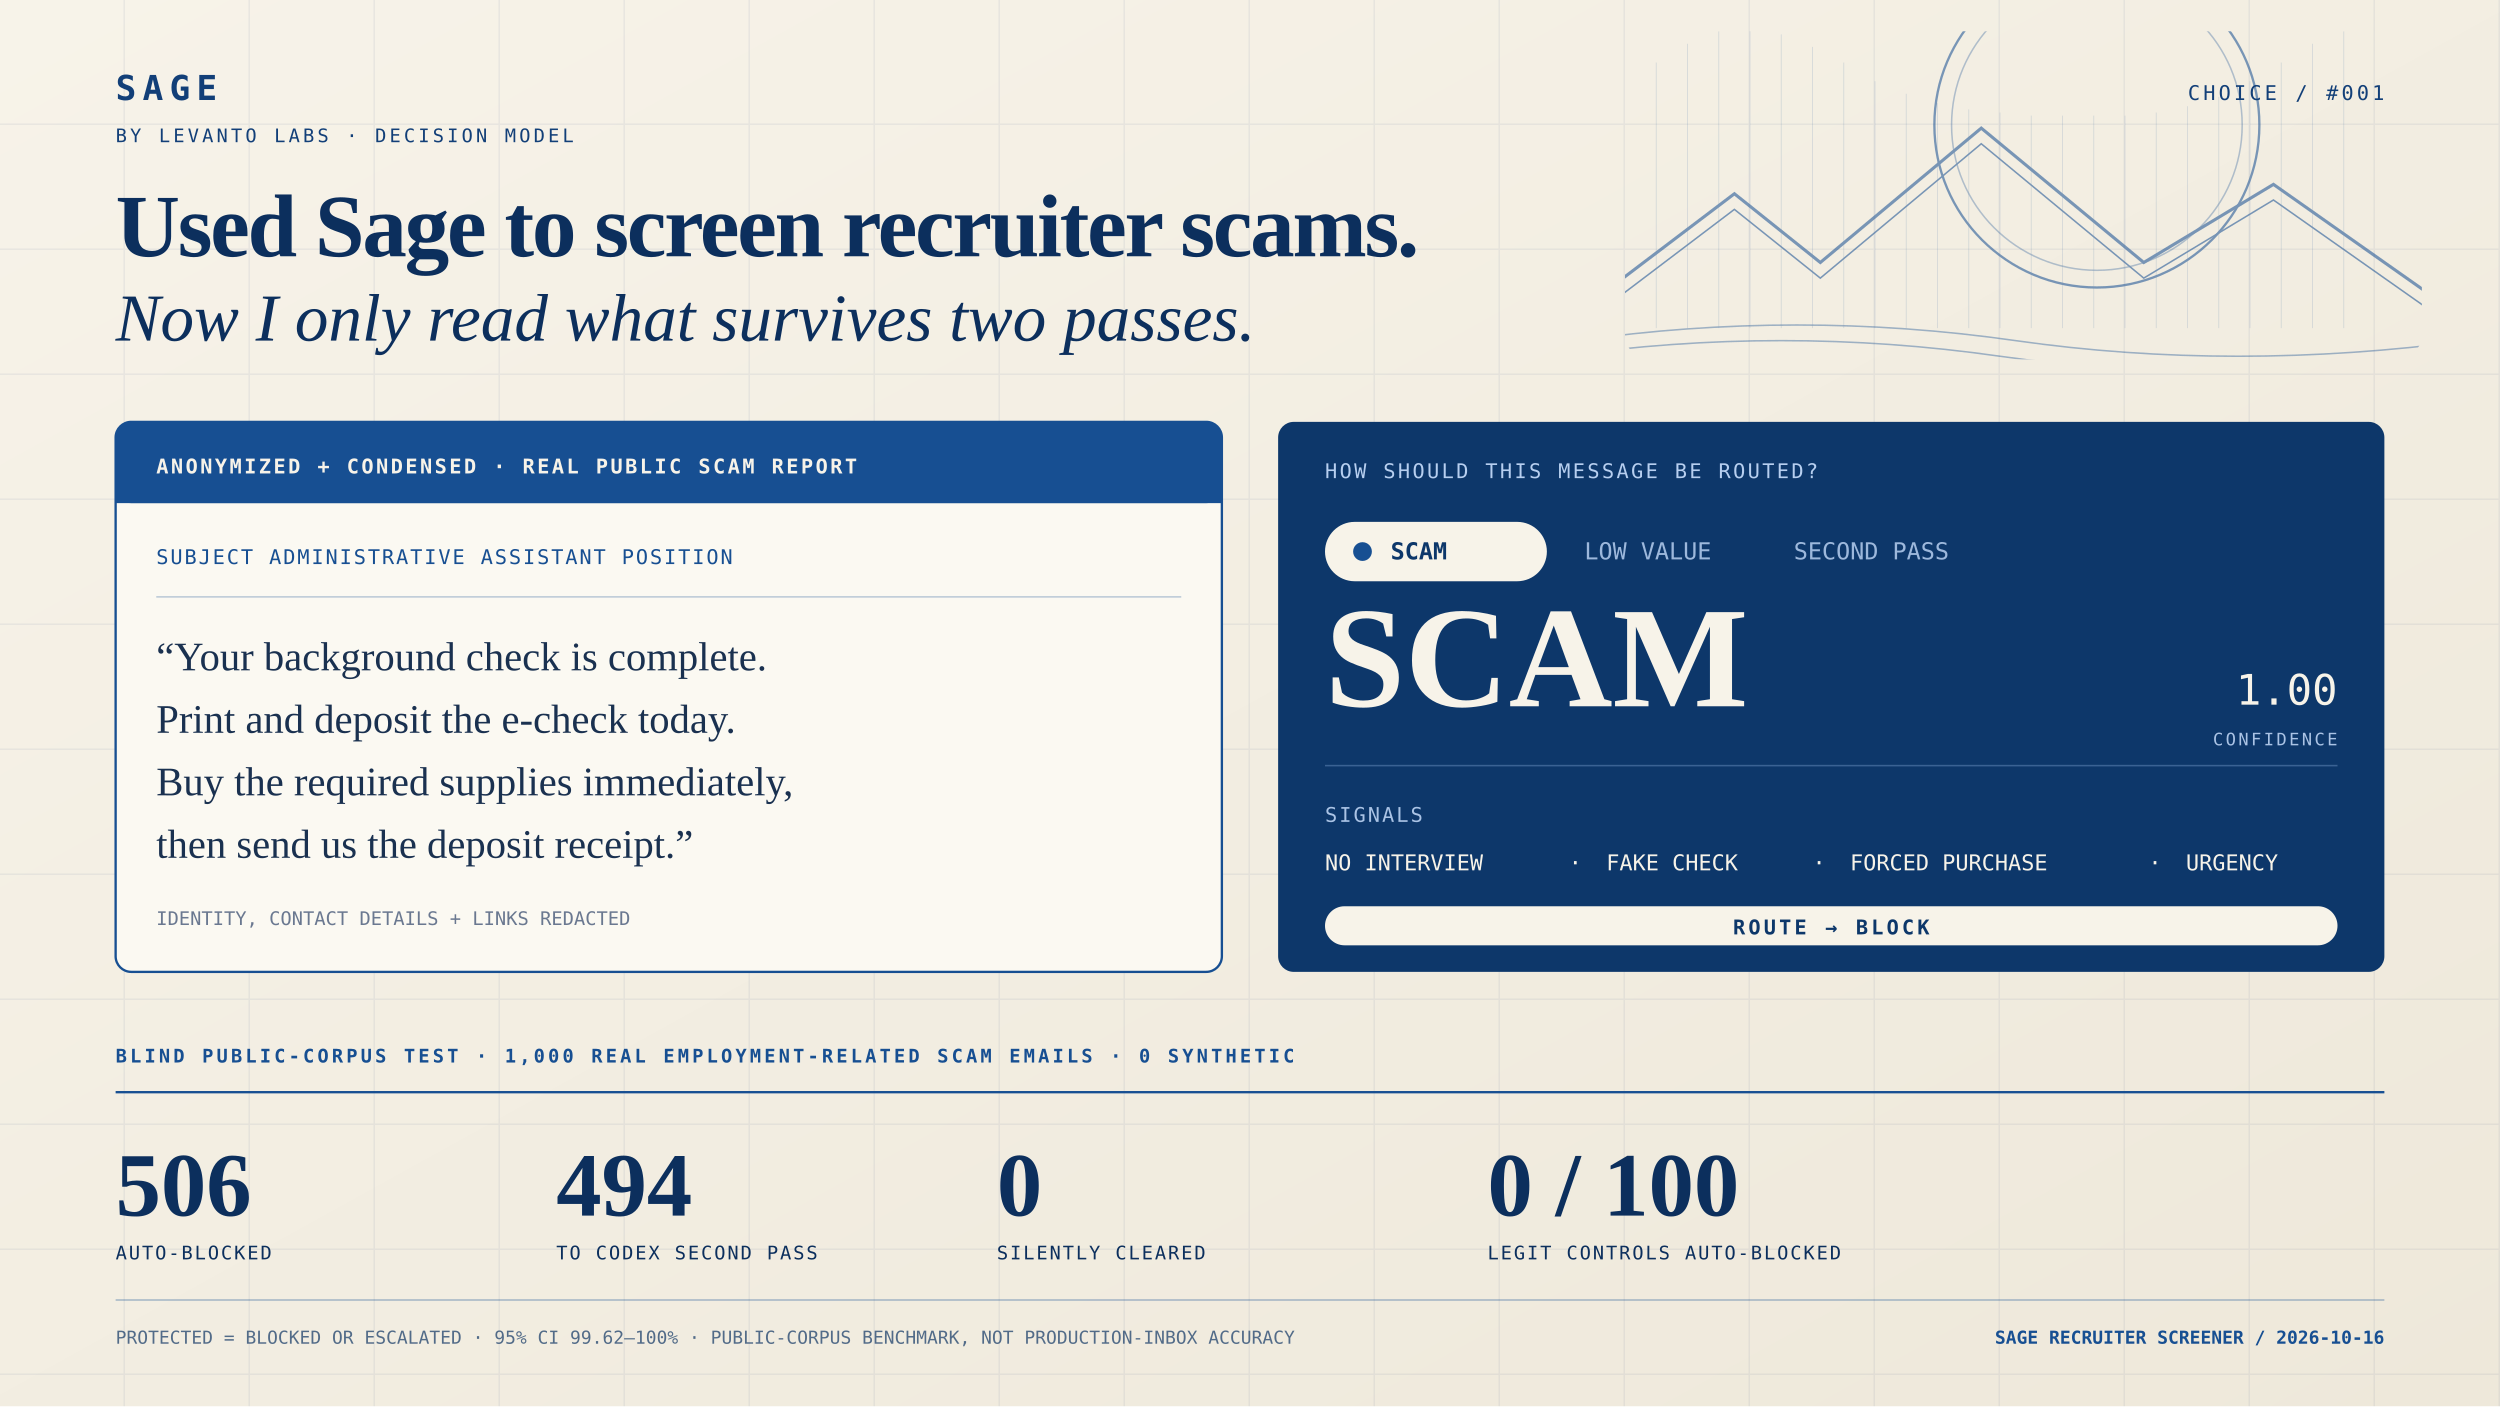
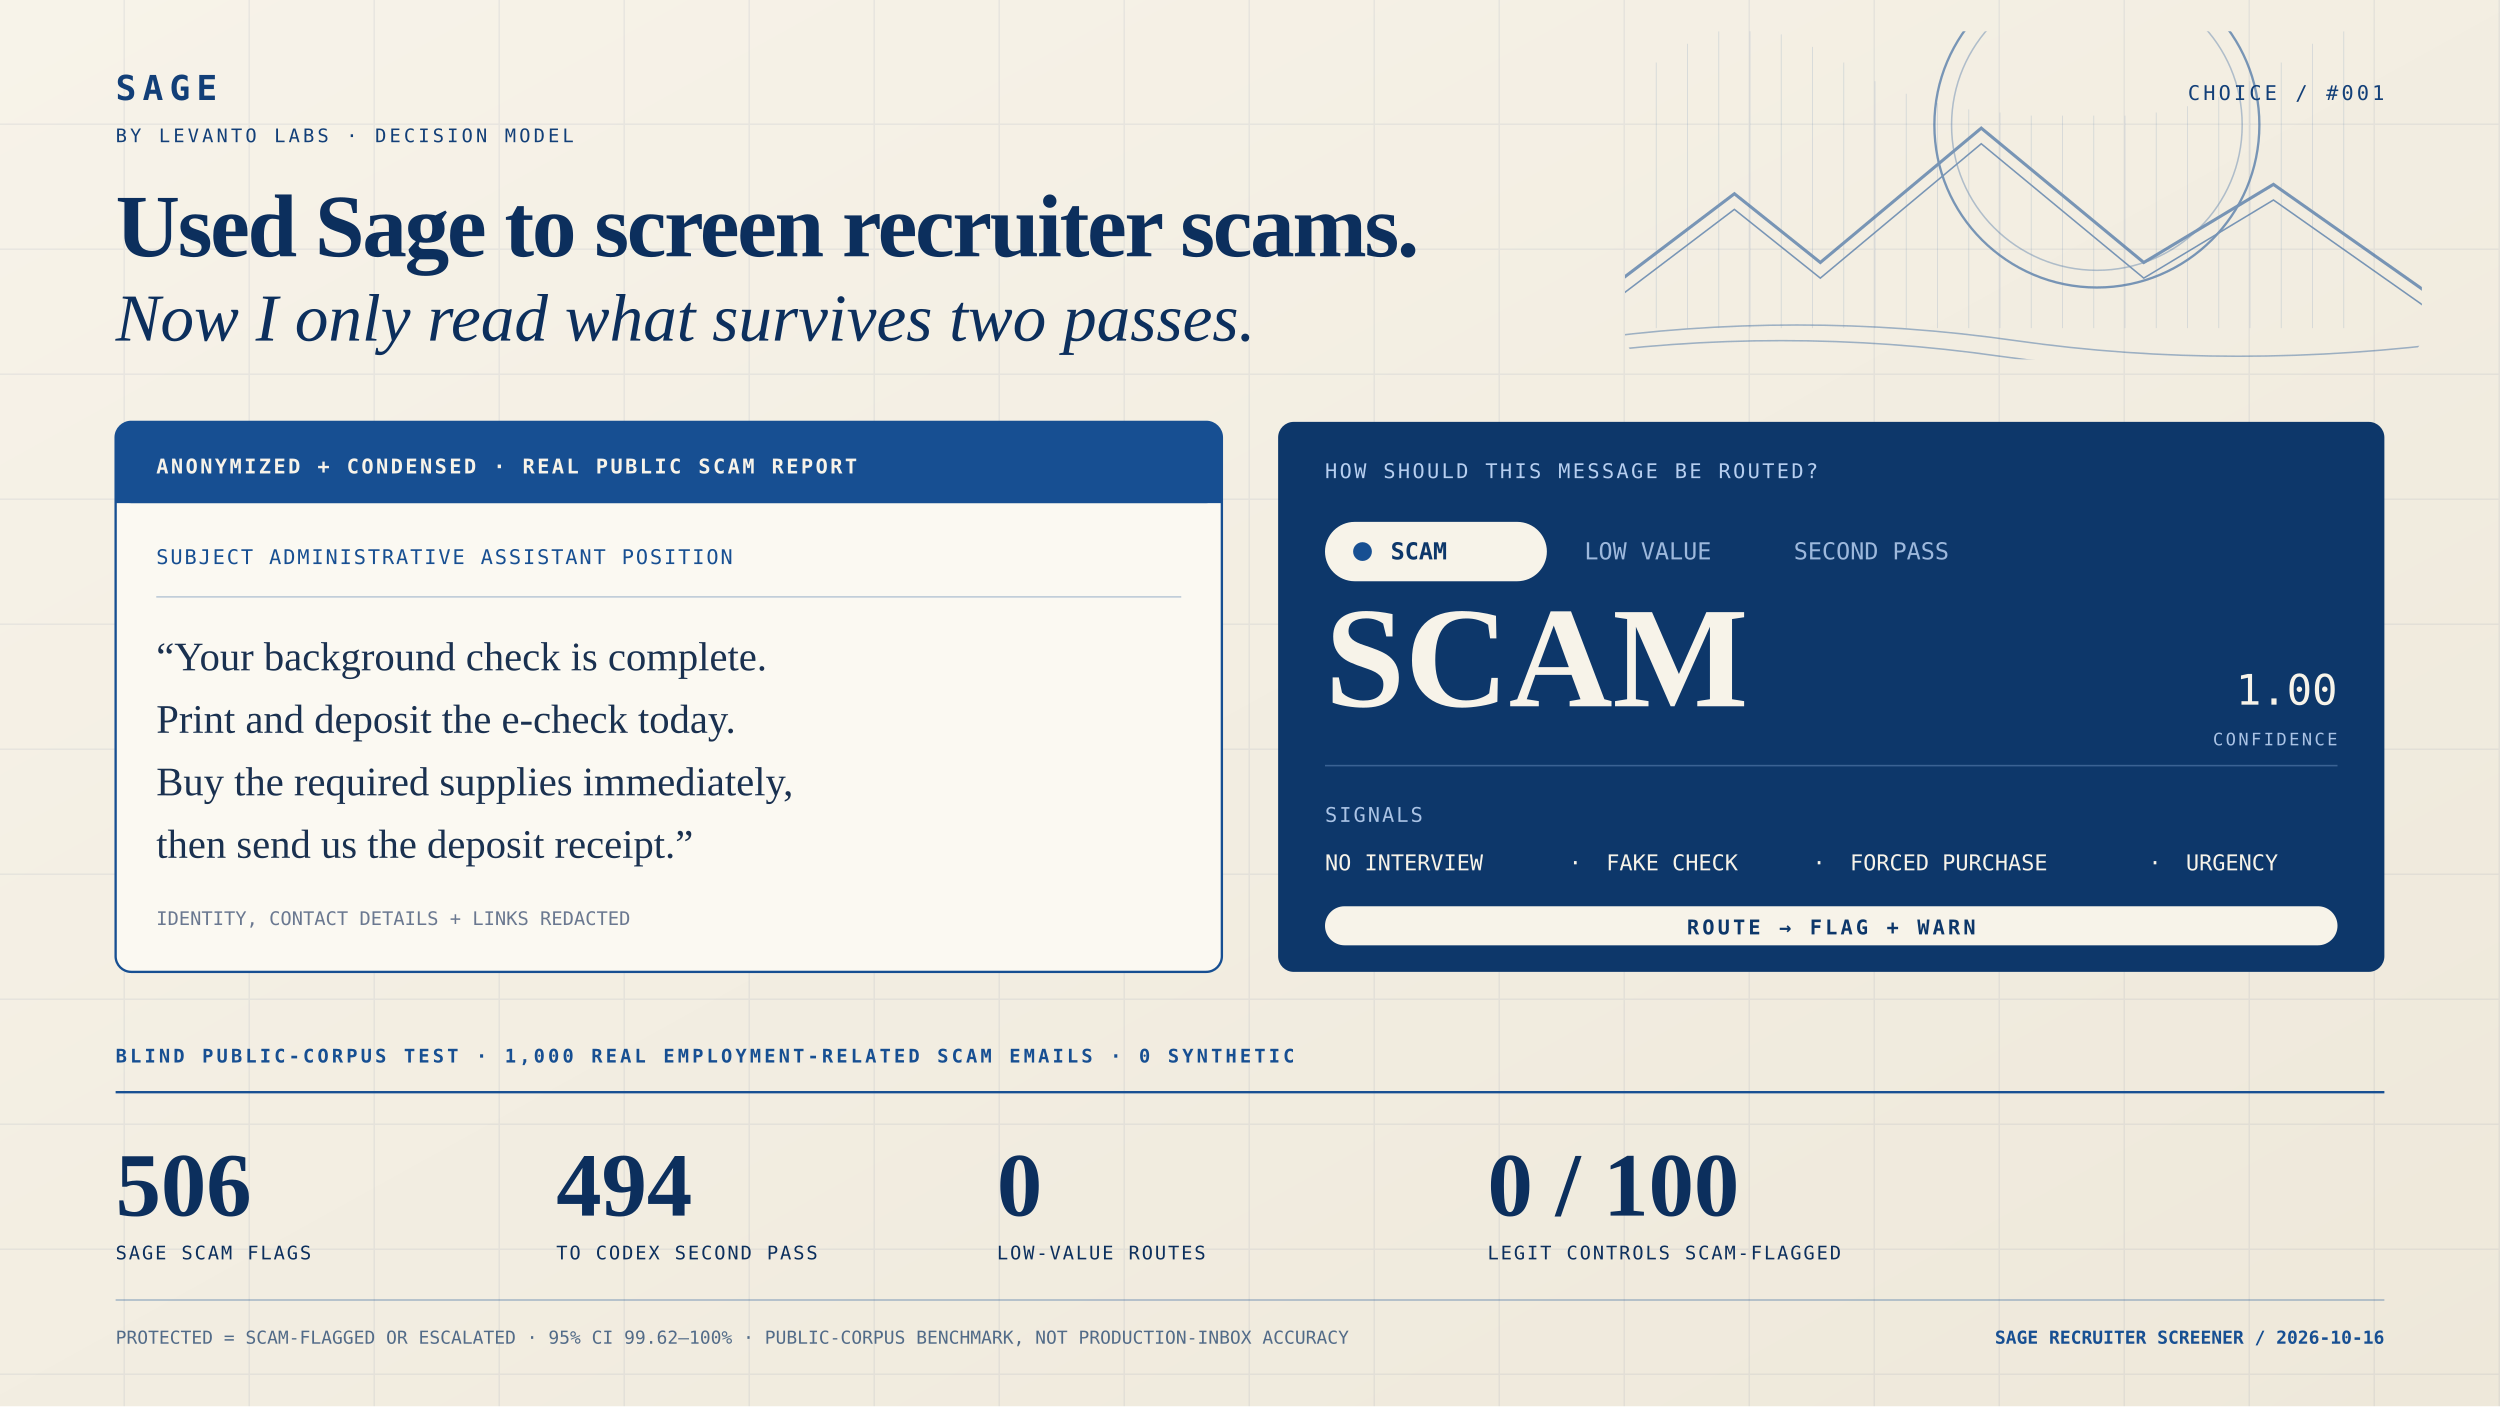
<svg xmlns="http://www.w3.org/2000/svg" width="1600" height="900" viewBox="0 0 1600 900" role="img" aria-labelledby="title desc">
  <defs>
    <pattern id="grain" width="80" height="80" patternUnits="userSpaceOnUse">
      <path d="M0 79.5H80M79.5 0V80" stroke="#123f7810" stroke-width="1" />
    </pattern>
    <linearGradient id="paper" x1="0" y1="0" x2="1" y2="1">
      <stop offset="0" stop-color="#f7f3e9" />
      <stop offset="1" stop-color="#eee8da" />
    </linearGradient>
    <clipPath id="landscapeClip">
      <rect x="1040" y="20" width="510" height="210" rx="16" />
    </clipPath>
  </defs>
  <rect width="1600" height="900" fill="url(#paper)" />
  <rect width="1600" height="900" fill="url(#grain)" />
  <g clip-path="url(#landscapeClip)" fill="none" stroke="#174f92" opacity=".56">
    <circle cx="1342" cy="80" r="104" stroke-width="1.5" />
    <circle cx="1342" cy="80" r="93" stroke-width="1" opacity=".55" />
    <path d="M1015 196 1110 124 1165 168 1268 82 1372 168 1455 118 1580 206" stroke-width="2" />
    <path d="M1015 206 1110 134 1165 178 1268 92 1372 178 1455 128 1580 216" stroke-width="1" />
    <path d="M1010 218 Q1150 198 1290 218 T1580 218M1000 228 Q1140 208 1280 228 T1590 228" stroke-width="1" opacity=".7" />
    <path d="M1060 40v170M1080 28v182M1100 20v190M1120 18v192M1140 22v188M1160 30v180M1180 40v170M1200 52v158M1220 60v150M1240 66v144M1260 70v140M1280 72v138M1300 74v136M1320 74v136M1340 74v136M1360 74v136M1380 72v138M1400 68v142M1420 62v148M1440 52v158M1460 40v170M1480 28v182M1500 20v190" stroke-width=".6" opacity=".24" />
  </g>
  <g fill="#123f78">
    <text x="74" y="64" font-family="ui-monospace, SFMono-Regular, Consolas, monospace" font-size="22" font-weight="700" letter-spacing="4">SAGE</text>
    <text x="74" y="91" font-family="ui-monospace, SFMono-Regular, Consolas, monospace" font-size="12" letter-spacing="2">BY LEVANTO LABS · DECISION MODEL</text>
    <text x="1526" y="64" text-anchor="end" font-family="ui-monospace, SFMono-Regular, Consolas, monospace" font-size="13" letter-spacing="2">CHOICE / #001</text>
  </g>
  <text x="74" y="164" fill="#0c2f5d" font-family="Georgia, 'Times New Roman', serif" font-size="57" font-weight="700" letter-spacing="-1.4">Used Sage to screen recruiter scams.</text>
  <text x="74" y="218" fill="#0c2f5d" font-family="Georgia, 'Times New Roman', serif" font-size="43" font-style="italic">Now I only read what survives two passes.</text>
  <rect x="74" y="270" width="708" height="352" rx="10" fill="#fbf9f2" stroke="#174f92" stroke-width="1.5" />
  <rect x="74" y="270" width="708" height="52" rx="10" fill="#174f92" />
  <rect x="74" y="312" width="708" height="10" fill="#174f92" />
  <text x="100" y="303" fill="#f7f3e9" font-family="ui-monospace, SFMono-Regular, Consolas, monospace" font-size="13" font-weight="700" letter-spacing="1.55">ANONYMIZED + CONDENSED · REAL PUBLIC SCAM REPORT</text>
  <text x="100" y="361" fill="#174f92" font-family="ui-monospace, SFMono-Regular, Consolas, monospace" font-size="13" letter-spacing="1.2">SUBJECT  ADMINISTRATIVE ASSISTANT POSITION</text>
  <line x1="100" y1="382" x2="756" y2="382" stroke="#174f92" opacity=".28" />
  <g fill="#1a3150" font-family="Georgia, 'Times New Roman', serif" font-size="26">
    <text x="100" y="429">“Your background check is complete.</text>
    <text x="100" y="469">Print and deposit the e-check today.</text>
    <text x="100" y="509">Buy the required supplies immediately,</text>
    <text x="100" y="549">then send us the deposit receipt.”</text>
  </g>
  <text x="100" y="592" fill="#6a7890" font-family="ui-monospace, SFMono-Regular, Consolas, monospace" font-size="12">IDENTITY, CONTACT DETAILS + LINKS REDACTED</text>
  <rect x="818" y="270" width="708" height="352" rx="10" fill="#0d376a" />
  <text x="848" y="306" fill="#b7cff0" font-family="ui-monospace, SFMono-Regular, Consolas, monospace" font-size="13" letter-spacing="1.5">HOW SHOULD THIS MESSAGE BE ROUTED?</text>
  <g font-family="ui-monospace, SFMono-Regular, Consolas, monospace" font-size="15">
    <rect x="848" y="334" width="142" height="38" rx="19" fill="#f7f3e9" />
    <circle cx="872" cy="353" r="6" fill="#174f92" />
    <text x="890" y="358" fill="#0d376a" font-weight="700">SCAM</text>
    <text x="1014" y="358" fill="#9db8dc">LOW VALUE</text>
    <text x="1148" y="358" fill="#9db8dc">SECOND PASS</text>
  </g>
  <text x="848" y="452" fill="#f7f3e9" font-family="Georgia, 'Times New Roman', serif" font-size="92" font-weight="700">SCAM</text>
  <text x="1496" y="451" text-anchor="end" fill="#f7f3e9" font-family="ui-monospace, SFMono-Regular, Consolas, monospace" font-size="27">1.00</text>
  <text x="1496" y="477" text-anchor="end" fill="#aac3e5" font-family="ui-monospace, SFMono-Regular, Consolas, monospace" font-size="11" letter-spacing="1.5">CONFIDENCE</text>
  <line x1="848" y1="490" x2="1496" y2="490" stroke="#8fb3df" opacity=".35" />
  <text x="848" y="526" fill="#aac3e5" font-family="ui-monospace, SFMono-Regular, Consolas, monospace" font-size="13" letter-spacing="1.3">SIGNALS</text>
  <g fill="#f7f3e9" font-family="ui-monospace, SFMono-Regular, Consolas, monospace" font-size="14">
    <text x="848" y="557">NO INTERVIEW</text>
    <text x="1004" y="557">·</text>
    <text x="1028" y="557">FAKE CHECK</text>
    <text x="1160" y="557">·</text>
    <text x="1184" y="557">FORCED PURCHASE</text>
    <text x="1375" y="557">·</text>
    <text x="1399" y="557">URGENCY</text>
  </g>
  <rect x="848" y="580" width="648" height="25" rx="12.5" fill="#f7f3e9" />
-   <text x="1172" y="598" text-anchor="middle" fill="#0d376a" font-family="ui-monospace, SFMono-Regular, Consolas, monospace" font-size="13" font-weight="700" letter-spacing="2">ROUTE → BLOCK</text>
+   <text x="1172" y="598" text-anchor="middle" fill="#0d376a" font-family="ui-monospace, SFMono-Regular, Consolas, monospace" font-size="13" font-weight="700" letter-spacing="2">ROUTE → FLAG + WARN</text>
  <text x="74" y="680" fill="#174f92" font-family="ui-monospace, SFMono-Regular, Consolas, monospace" font-size="12" font-weight="700" letter-spacing="2">BLIND PUBLIC-CORPUS TEST · 1,000 REAL EMPLOYMENT-RELATED SCAM EMAILS · 0 SYNTHETIC</text>
  <line x1="74" y1="699" x2="1526" y2="699" stroke="#174f92" stroke-width="1.5" />
  <g fill="#0c2f5d">
    <text x="74" y="778" font-family="Georgia, 'Times New Roman', serif" font-size="58" font-weight="700">506</text>
-     <text x="74" y="806" font-family="ui-monospace, SFMono-Regular, Consolas, monospace" font-size="12" letter-spacing="1.2">AUTO-BLOCKED</text>
+     <text x="74" y="806" font-family="ui-monospace, SFMono-Regular, Consolas, monospace" font-size="12" letter-spacing="1.2">SAGE SCAM FLAGS</text>
    <text x="356" y="778" font-family="Georgia, 'Times New Roman', serif" font-size="58" font-weight="700">494</text>
    <text x="356" y="806" font-family="ui-monospace, SFMono-Regular, Consolas, monospace" font-size="12" letter-spacing="1.2">TO CODEX SECOND PASS</text>
    <text x="638" y="778" font-family="Georgia, 'Times New Roman', serif" font-size="58" font-weight="700">0</text>
-     <text x="638" y="806" font-family="ui-monospace, SFMono-Regular, Consolas, monospace" font-size="12" letter-spacing="1.2">SILENTLY CLEARED</text>
+     <text x="638" y="806" font-family="ui-monospace, SFMono-Regular, Consolas, monospace" font-size="12" letter-spacing="1.2">LOW-VALUE ROUTES</text>
    <text x="952" y="778" font-family="Georgia, 'Times New Roman', serif" font-size="58" font-weight="700">0 / 100</text>
-     <text x="952" y="806" font-family="ui-monospace, SFMono-Regular, Consolas, monospace" font-size="12" letter-spacing="1.2">LEGIT CONTROLS AUTO-BLOCKED</text>
+     <text x="952" y="806" font-family="ui-monospace, SFMono-Regular, Consolas, monospace" font-size="12" letter-spacing="1.2">LEGIT CONTROLS SCAM-FLAGGED</text>
  </g>
  <line x1="74" y1="832" x2="1526" y2="832" stroke="#174f92" opacity=".35" />
-   <text x="74" y="860" fill="#526b88" font-family="ui-monospace, SFMono-Regular, Consolas, monospace" font-size="11.5">PROTECTED = BLOCKED OR ESCALATED · 95% CI 99.62–100% · PUBLIC-CORPUS BENCHMARK, NOT PRODUCTION-INBOX ACCURACY</text>
+   <text x="74" y="860" fill="#526b88" font-family="ui-monospace, SFMono-Regular, Consolas, monospace" font-size="11.5">PROTECTED = SCAM-FLAGGED OR ESCALATED · 95% CI 99.62–100% · PUBLIC-CORPUS BENCHMARK, NOT PRODUCTION-INBOX ACCURACY</text>
  <text x="1526" y="860" text-anchor="end" fill="#174f92" font-family="ui-monospace, SFMono-Regular, Consolas, monospace" font-size="11.5" font-weight="700">SAGE RECRUITER SCREENER / 2026-10-16</text>
</svg>
